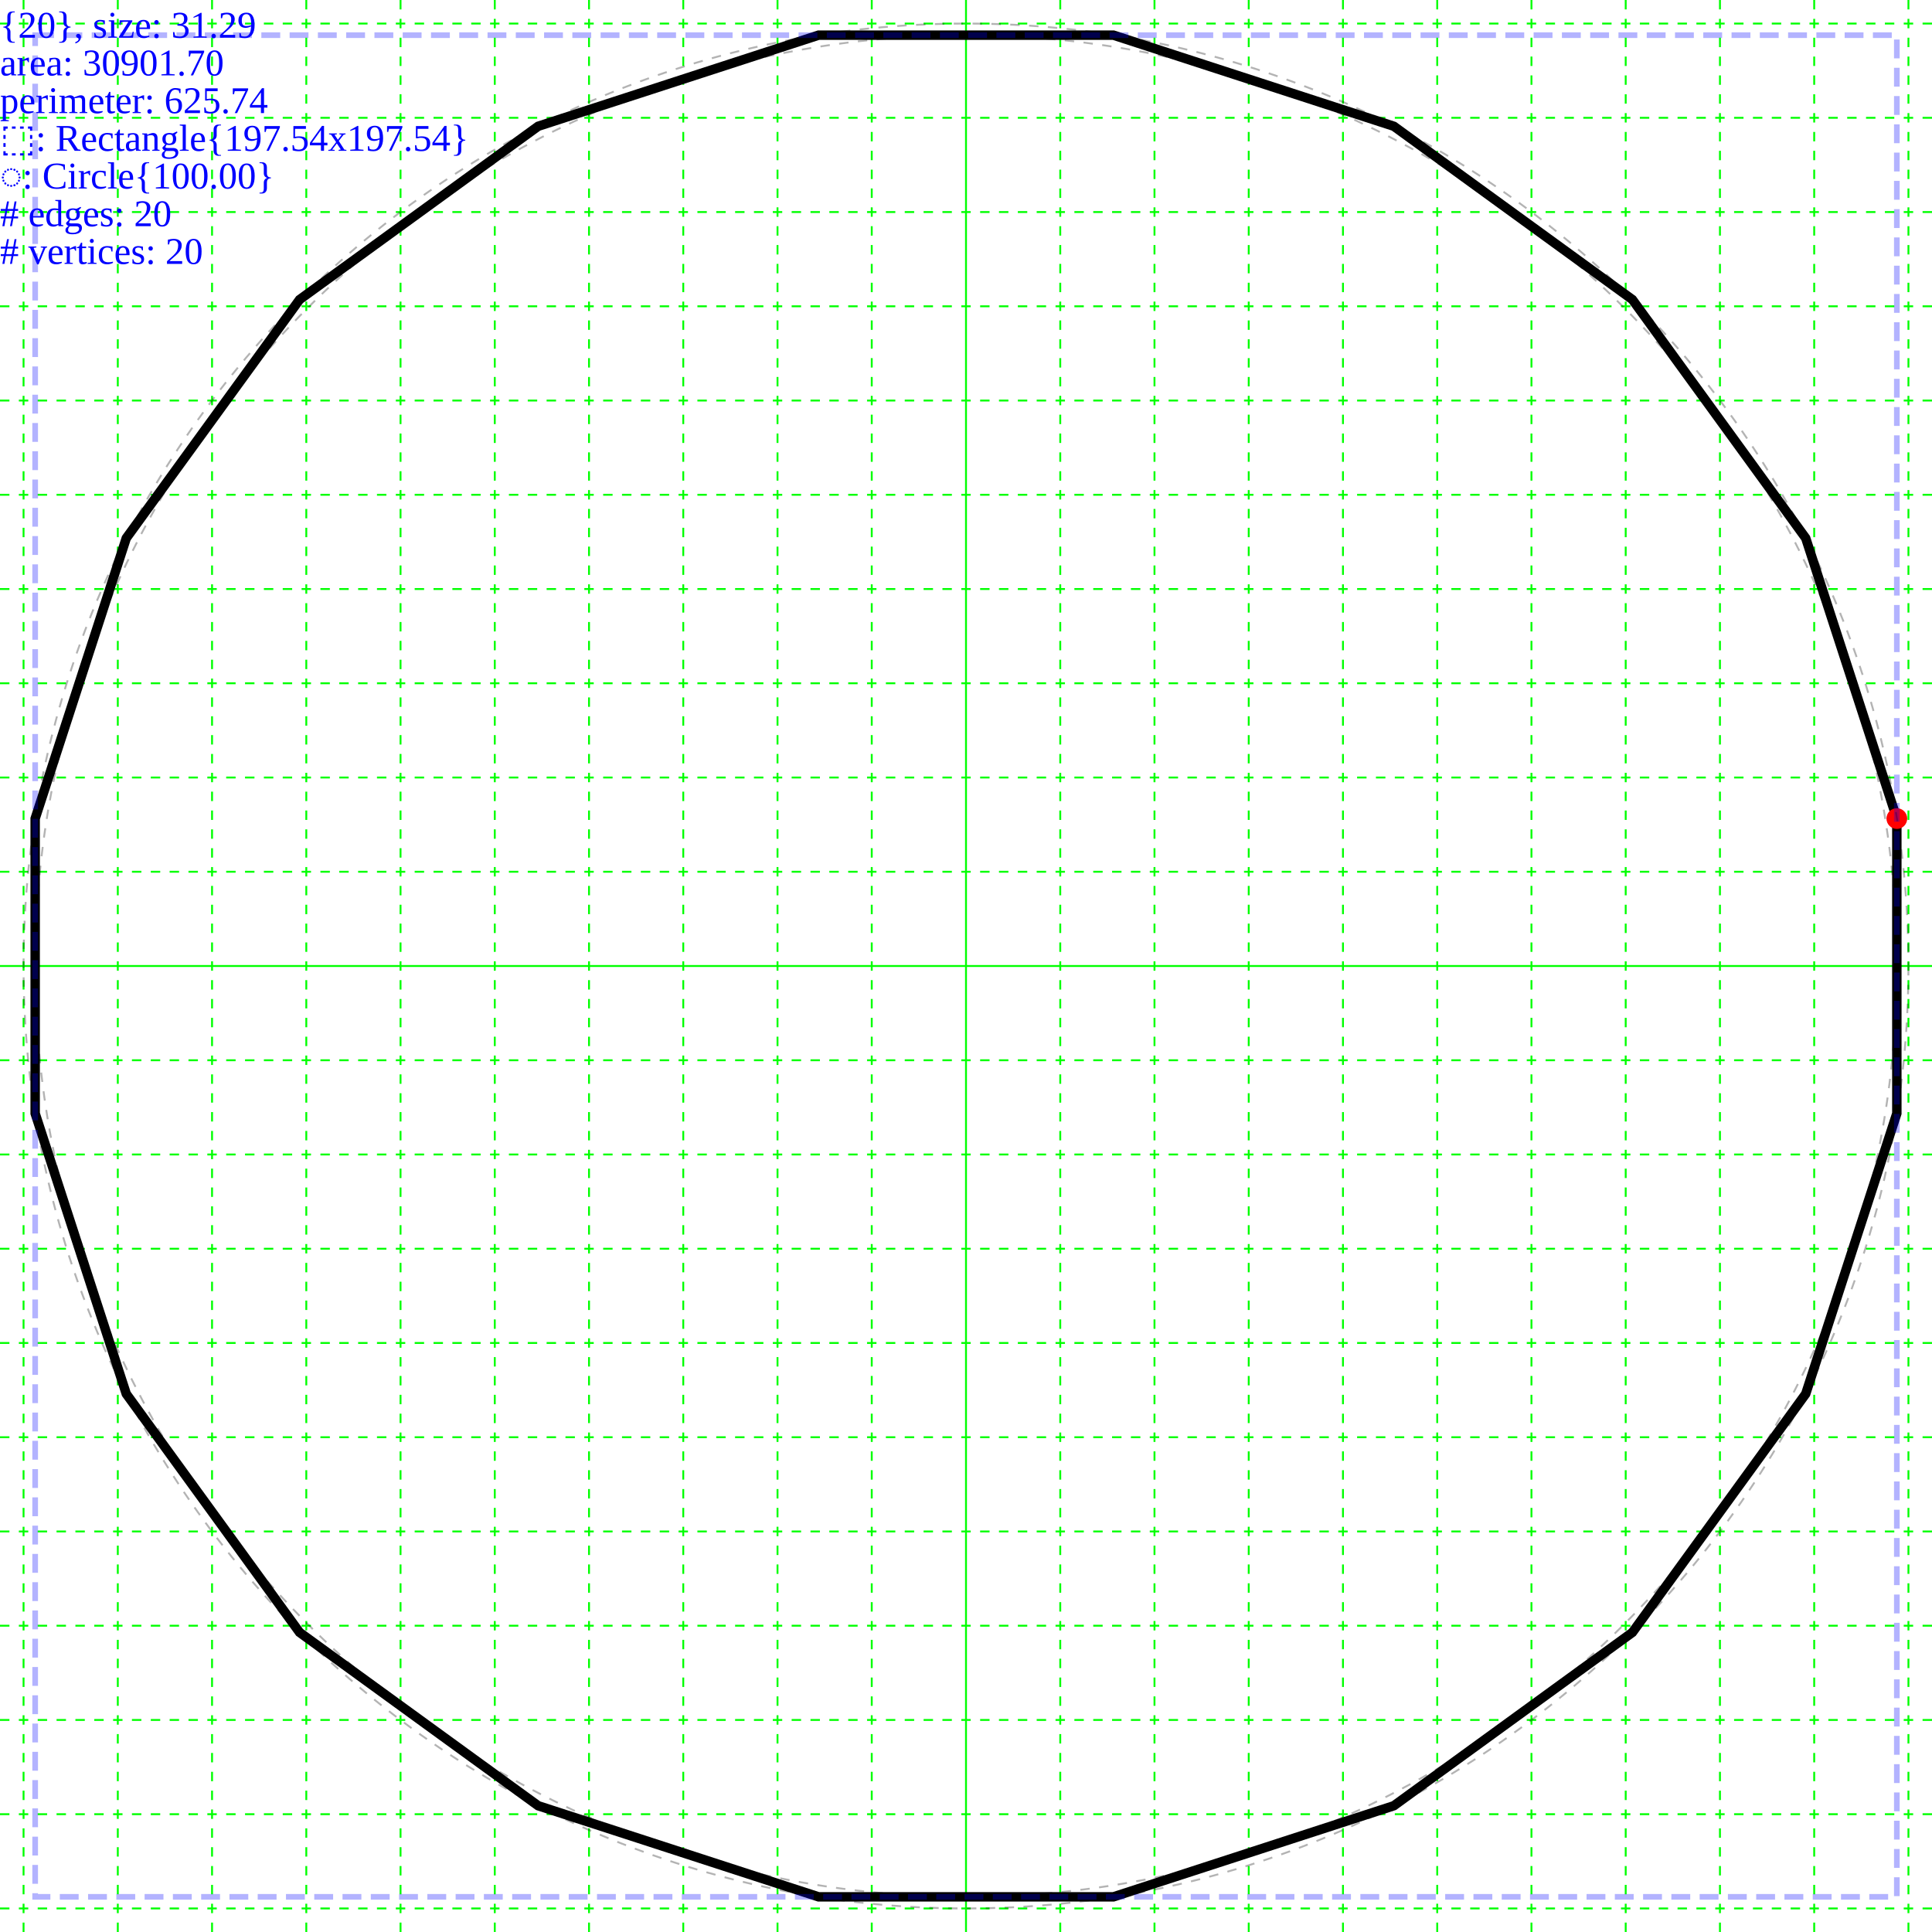
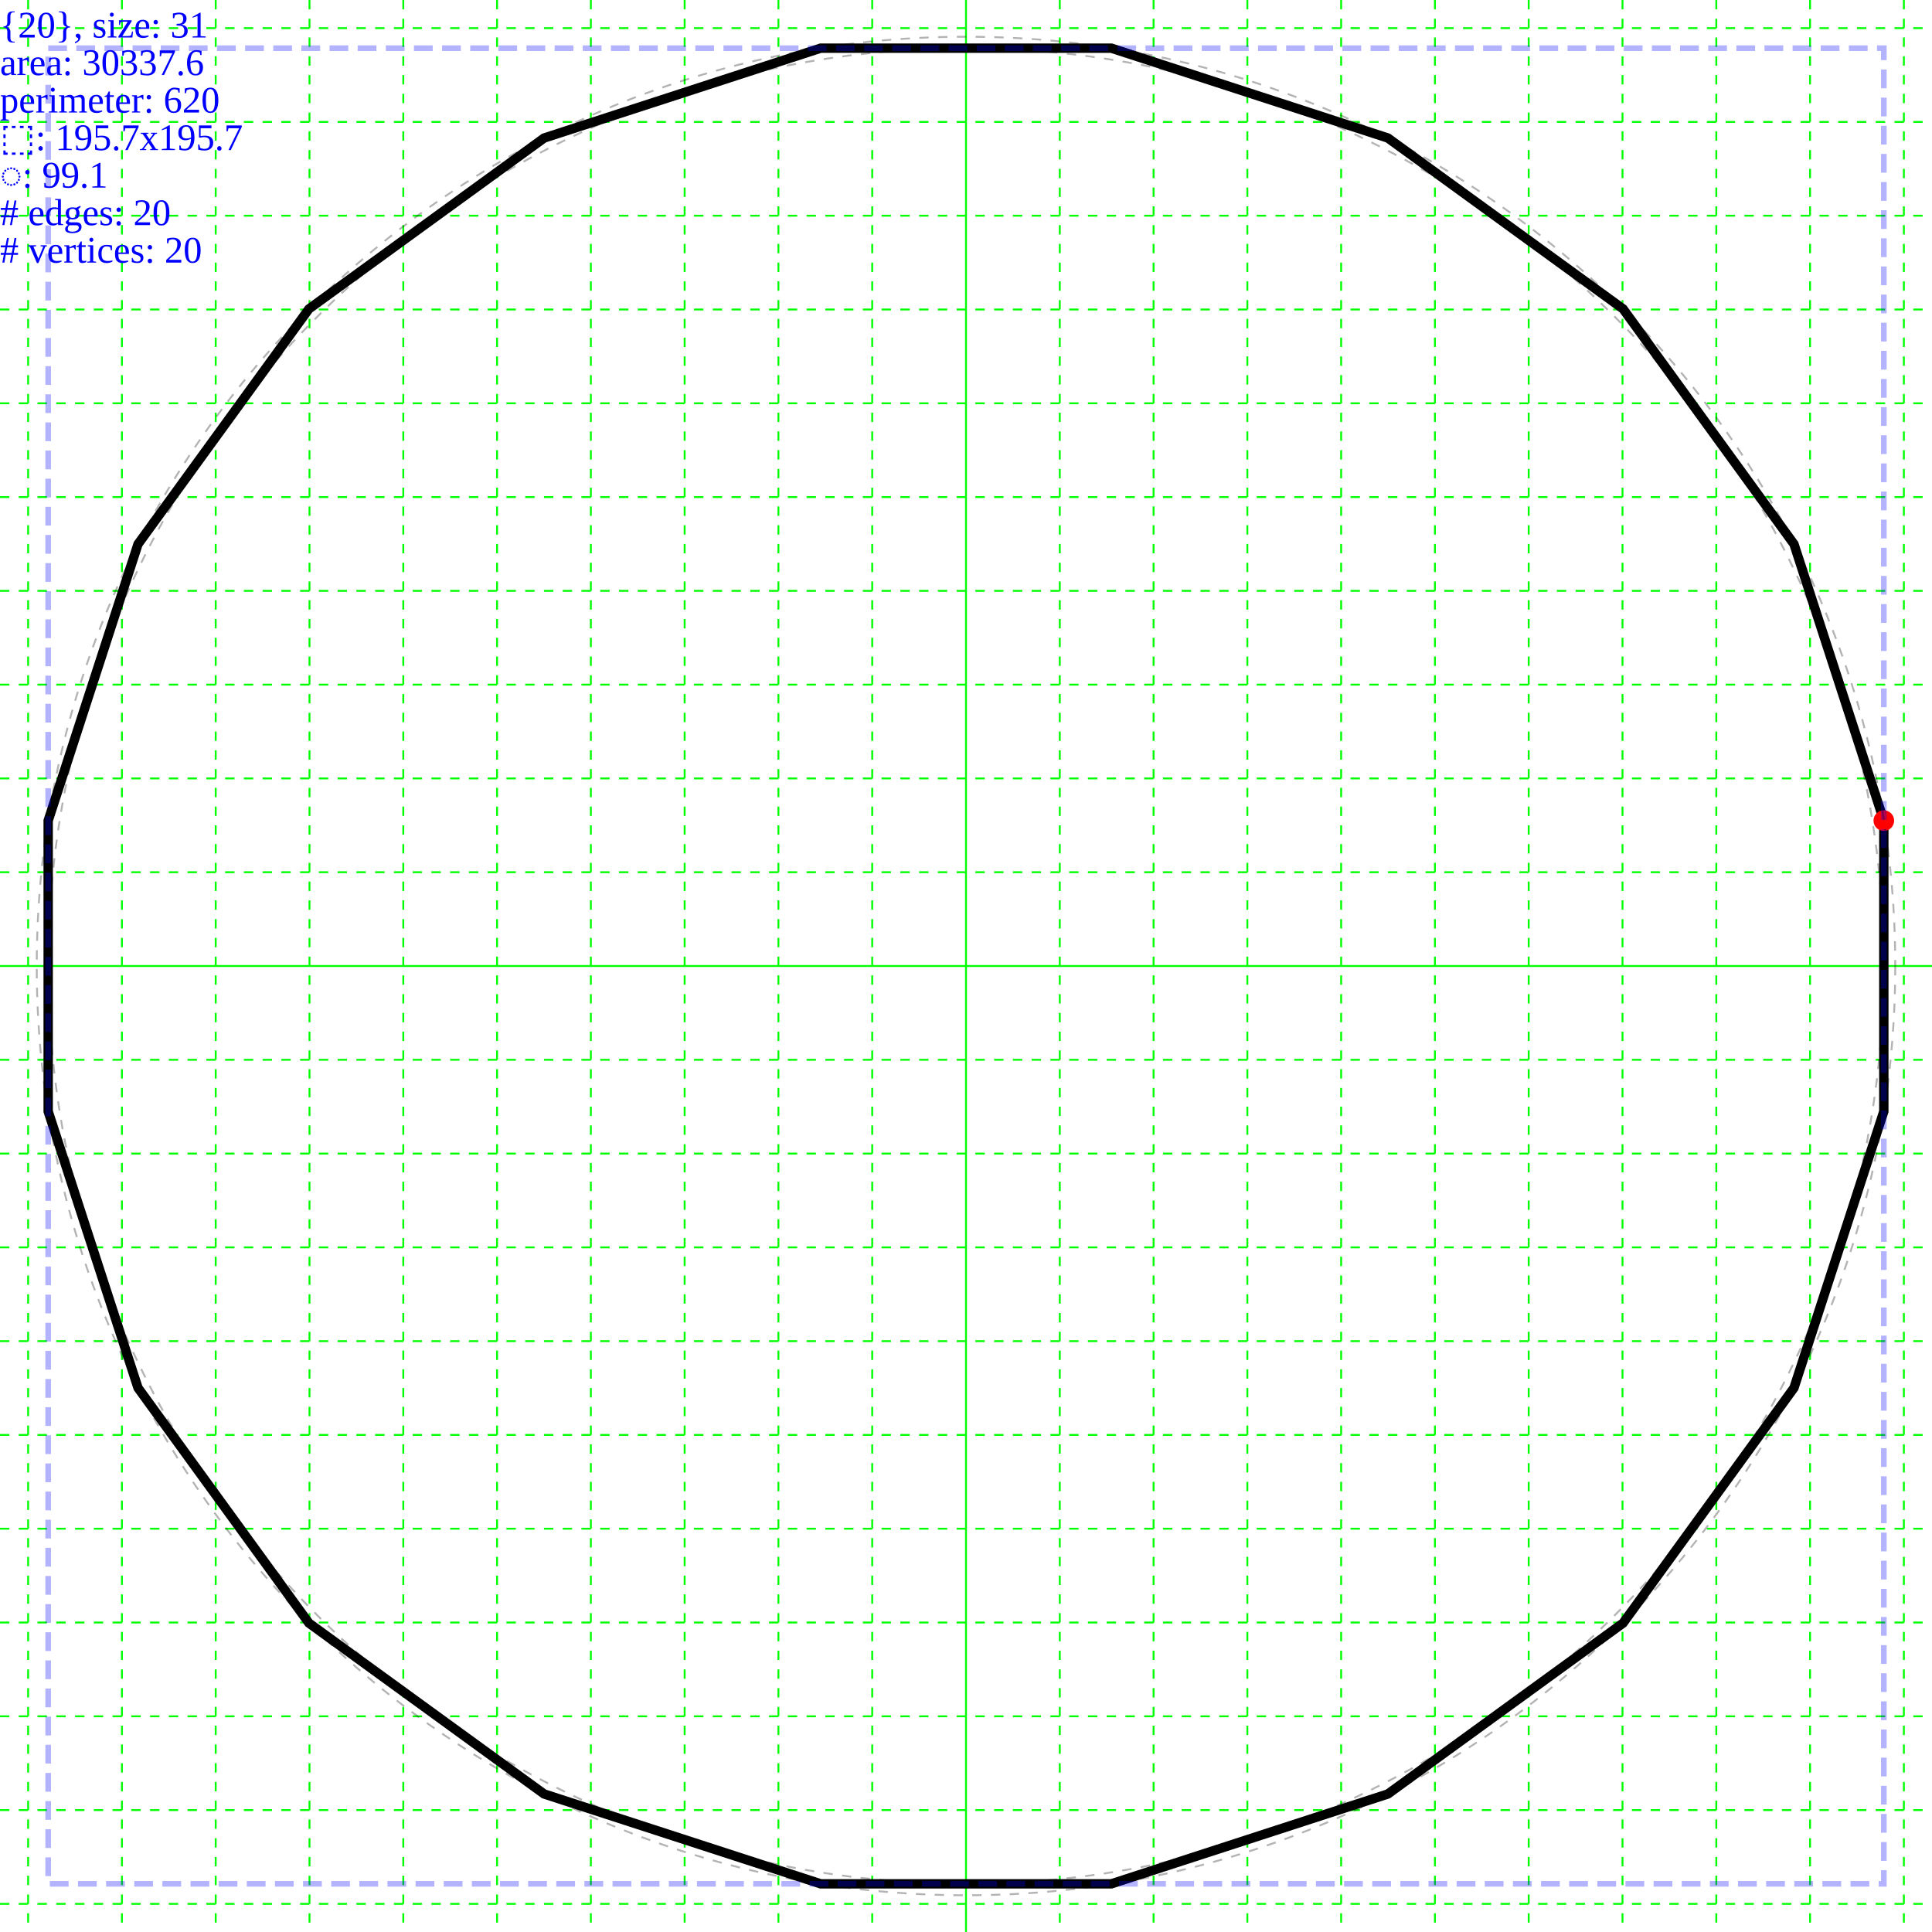
- <svg xmlns="http://www.w3.org/2000/svg" height="205.0" width="205.0">
-   <g transform="translate(102.5,102.5)">
+ <svg xmlns="http://www.w3.org/2000/svg" height="206" width="206">
+   <g transform="translate(103,103)">
    <g id="grid">
-       <line stroke="#00ff00" stroke-width="0.2" x1="0" x2="0" y1="-102.5" y2="102.5" />
-       <line stroke="#00ff00" stroke-dasharray="1,1" stroke-width="0.2" x1="10.0" x2="10.0" y1="-102.5" y2="102.5" />
-       <line stroke="#00ff00" stroke-dasharray="1,1" stroke-width="0.2" x1="-10.0" x2="-10.0" y1="-102.5" y2="102.5" />
-       <line stroke="#00ff00" stroke-dasharray="1,1" stroke-width="0.2" x1="20.0" x2="20.0" y1="-102.5" y2="102.5" />
-       <line stroke="#00ff00" stroke-dasharray="1,1" stroke-width="0.2" x1="-20.0" x2="-20.0" y1="-102.5" y2="102.5" />
-       <line stroke="#00ff00" stroke-dasharray="1,1" stroke-width="0.2" x1="30.0" x2="30.0" y1="-102.5" y2="102.5" />
-       <line stroke="#00ff00" stroke-dasharray="1,1" stroke-width="0.2" x1="-30.0" x2="-30.0" y1="-102.5" y2="102.5" />
-       <line stroke="#00ff00" stroke-dasharray="1,1" stroke-width="0.2" x1="40.0" x2="40.0" y1="-102.5" y2="102.5" />
-       <line stroke="#00ff00" stroke-dasharray="1,1" stroke-width="0.2" x1="-40.0" x2="-40.0" y1="-102.5" y2="102.5" />
-       <line stroke="#00ff00" stroke-dasharray="1,1" stroke-width="0.2" x1="50.0" x2="50.0" y1="-102.5" y2="102.5" />
-       <line stroke="#00ff00" stroke-dasharray="1,1" stroke-width="0.2" x1="-50.0" x2="-50.0" y1="-102.5" y2="102.5" />
-       <line stroke="#00ff00" stroke-dasharray="1,1" stroke-width="0.2" x1="60.0" x2="60.0" y1="-102.5" y2="102.5" />
-       <line stroke="#00ff00" stroke-dasharray="1,1" stroke-width="0.2" x1="-60.0" x2="-60.0" y1="-102.5" y2="102.5" />
-       <line stroke="#00ff00" stroke-dasharray="1,1" stroke-width="0.2" x1="70.0" x2="70.0" y1="-102.5" y2="102.5" />
-       <line stroke="#00ff00" stroke-dasharray="1,1" stroke-width="0.2" x1="-70.0" x2="-70.0" y1="-102.5" y2="102.5" />
-       <line stroke="#00ff00" stroke-dasharray="1,1" stroke-width="0.2" x1="80.0" x2="80.0" y1="-102.5" y2="102.5" />
-       <line stroke="#00ff00" stroke-dasharray="1,1" stroke-width="0.2" x1="-80.0" x2="-80.0" y1="-102.5" y2="102.5" />
-       <line stroke="#00ff00" stroke-dasharray="1,1" stroke-width="0.2" x1="90.0" x2="90.0" y1="-102.5" y2="102.5" />
-       <line stroke="#00ff00" stroke-dasharray="1,1" stroke-width="0.2" x1="-90.0" x2="-90.0" y1="-102.5" y2="102.5" />
-       <line stroke="#00ff00" stroke-dasharray="1,1" stroke-width="0.2" x1="100.0" x2="100.0" y1="-102.5" y2="102.5" />
-       <line stroke="#00ff00" stroke-dasharray="1,1" stroke-width="0.2" x1="-100.0" x2="-100.0" y1="-102.5" y2="102.5" />
-       <line stroke="#00ff00" stroke-dasharray="1,1" stroke-width="0.2" x1="110.0" x2="110.0" y1="-102.5" y2="102.5" />
-       <line stroke="#00ff00" stroke-dasharray="1,1" stroke-width="0.2" x1="-110.0" x2="-110.0" y1="-102.5" y2="102.5" />
-       <line stroke="#00ff00" stroke-width="0.2" x1="-102.5" x2="102.5" y1="0" y2="0" />
-       <line stroke="#00ff00" stroke-dasharray="1,1" stroke-width="0.2" x1="-102.5" x2="102.5" y1="10.0" y2="10.0" />
-       <line stroke="#00ff00" stroke-dasharray="1,1" stroke-width="0.2" x1="-102.5" x2="102.5" y1="-10.0" y2="-10.0" />
-       <line stroke="#00ff00" stroke-dasharray="1,1" stroke-width="0.2" x1="-102.5" x2="102.5" y1="20.0" y2="20.0" />
-       <line stroke="#00ff00" stroke-dasharray="1,1" stroke-width="0.2" x1="-102.5" x2="102.5" y1="-20.0" y2="-20.0" />
-       <line stroke="#00ff00" stroke-dasharray="1,1" stroke-width="0.2" x1="-102.5" x2="102.5" y1="30.0" y2="30.0" />
-       <line stroke="#00ff00" stroke-dasharray="1,1" stroke-width="0.2" x1="-102.5" x2="102.5" y1="-30.0" y2="-30.0" />
-       <line stroke="#00ff00" stroke-dasharray="1,1" stroke-width="0.2" x1="-102.5" x2="102.5" y1="40.0" y2="40.0" />
-       <line stroke="#00ff00" stroke-dasharray="1,1" stroke-width="0.2" x1="-102.5" x2="102.5" y1="-40.0" y2="-40.0" />
-       <line stroke="#00ff00" stroke-dasharray="1,1" stroke-width="0.2" x1="-102.5" x2="102.5" y1="50.0" y2="50.0" />
-       <line stroke="#00ff00" stroke-dasharray="1,1" stroke-width="0.2" x1="-102.5" x2="102.5" y1="-50.0" y2="-50.0" />
-       <line stroke="#00ff00" stroke-dasharray="1,1" stroke-width="0.2" x1="-102.5" x2="102.5" y1="60.0" y2="60.0" />
-       <line stroke="#00ff00" stroke-dasharray="1,1" stroke-width="0.2" x1="-102.5" x2="102.5" y1="-60.0" y2="-60.0" />
-       <line stroke="#00ff00" stroke-dasharray="1,1" stroke-width="0.2" x1="-102.5" x2="102.5" y1="70.0" y2="70.0" />
-       <line stroke="#00ff00" stroke-dasharray="1,1" stroke-width="0.2" x1="-102.5" x2="102.5" y1="-70.0" y2="-70.0" />
-       <line stroke="#00ff00" stroke-dasharray="1,1" stroke-width="0.2" x1="-102.5" x2="102.5" y1="80.0" y2="80.0" />
-       <line stroke="#00ff00" stroke-dasharray="1,1" stroke-width="0.2" x1="-102.5" x2="102.5" y1="-80.0" y2="-80.0" />
-       <line stroke="#00ff00" stroke-dasharray="1,1" stroke-width="0.2" x1="-102.5" x2="102.5" y1="90.0" y2="90.0" />
-       <line stroke="#00ff00" stroke-dasharray="1,1" stroke-width="0.2" x1="-102.5" x2="102.5" y1="-90.0" y2="-90.0" />
-       <line stroke="#00ff00" stroke-dasharray="1,1" stroke-width="0.2" x1="-102.5" x2="102.5" y1="100.0" y2="100.0" />
-       <line stroke="#00ff00" stroke-dasharray="1,1" stroke-width="0.2" x1="-102.5" x2="102.5" y1="-100.0" y2="-100.0" />
-       <line stroke="#00ff00" stroke-dasharray="1,1" stroke-width="0.2" x1="-102.5" x2="102.5" y1="110.0" y2="110.0" />
-       <line stroke="#00ff00" stroke-dasharray="1,1" stroke-width="0.2" x1="-102.5" x2="102.5" y1="-110.0" y2="-110.0" />
-       <line stroke="#00ff00" stroke-dasharray="1,1" stroke-width="0.2" x1="-102.5" x2="102.5" y1="120.0" y2="120.0" />
-       <line stroke="#00ff00" stroke-dasharray="1,1" stroke-width="0.2" x1="-102.5" x2="102.5" y1="-120.0" y2="-120.0" />
-       <line stroke="#00ff00" stroke-dasharray="1,1" stroke-width="0.2" x1="-102.5" x2="102.5" y1="130.0" y2="130.0" />
-       <line stroke="#00ff00" stroke-dasharray="1,1" stroke-width="0.2" x1="-102.5" x2="102.5" y1="-130.0" y2="-130.0" />
-       <line stroke="#00ff00" stroke-dasharray="1,1" stroke-width="0.2" x1="-102.5" x2="102.5" y1="140.0" y2="140.0" />
-       <line stroke="#00ff00" stroke-dasharray="1,1" stroke-width="0.2" x1="-102.5" x2="102.5" y1="-140.0" y2="-140.0" />
-       <line stroke="#00ff00" stroke-dasharray="1,1" stroke-width="0.2" x1="-102.5" x2="102.5" y1="150.0" y2="150.0" />
-       <line stroke="#00ff00" stroke-dasharray="1,1" stroke-width="0.2" x1="-102.5" x2="102.5" y1="-150.0" y2="-150.0" />
-       <line stroke="#00ff00" stroke-dasharray="1,1" stroke-width="0.2" x1="-102.5" x2="102.5" y1="160.0" y2="160.0" />
-       <line stroke="#00ff00" stroke-dasharray="1,1" stroke-width="0.2" x1="-102.5" x2="102.5" y1="-160.0" y2="-160.0" />
-       <line stroke="#00ff00" stroke-dasharray="1,1" stroke-width="0.2" x1="-102.5" x2="102.5" y1="170.0" y2="170.0" />
-       <line stroke="#00ff00" stroke-dasharray="1,1" stroke-width="0.2" x1="-102.5" x2="102.5" y1="-170.0" y2="-170.0" />
-       <line stroke="#00ff00" stroke-dasharray="1,1" stroke-width="0.2" x1="-102.5" x2="102.5" y1="180.0" y2="180.0" />
-       <line stroke="#00ff00" stroke-dasharray="1,1" stroke-width="0.2" x1="-102.5" x2="102.5" y1="-180.0" y2="-180.0" />
-       <line stroke="#00ff00" stroke-dasharray="1,1" stroke-width="0.2" x1="-102.5" x2="102.5" y1="190.0" y2="190.0" />
-       <line stroke="#00ff00" stroke-dasharray="1,1" stroke-width="0.2" x1="-102.5" x2="102.5" y1="-190.0" y2="-190.0" />
-       <line stroke="#00ff00" stroke-dasharray="1,1" stroke-width="0.2" x1="-102.5" x2="102.5" y1="200.0" y2="200.0" />
-       <line stroke="#00ff00" stroke-dasharray="1,1" stroke-width="0.2" x1="-102.5" x2="102.5" y1="-200.0" y2="-200.0" />
-       <line stroke="#00ff00" stroke-dasharray="1,1" stroke-width="0.2" x1="-102.5" x2="102.5" y1="210.0" y2="210.0" />
-       <line stroke="#00ff00" stroke-dasharray="1,1" stroke-width="0.2" x1="-102.5" x2="102.5" y1="-210.0" y2="-210.0" />
+       <line stroke="#00ff00" stroke-width="0.2" x1="0" x2="0" y1="-103.0" y2="103.0" />
+       <line stroke="#00ff00" stroke-dasharray="1,1" stroke-width="0.2" x1="10.0" x2="10.0" y1="-103.0" y2="103.0" />
+       <line stroke="#00ff00" stroke-dasharray="1,1" stroke-width="0.2" x1="-10.0" x2="-10.0" y1="-103.0" y2="103.0" />
+       <line stroke="#00ff00" stroke-dasharray="1,1" stroke-width="0.2" x1="20.0" x2="20.0" y1="-103.0" y2="103.0" />
+       <line stroke="#00ff00" stroke-dasharray="1,1" stroke-width="0.2" x1="-20.0" x2="-20.0" y1="-103.0" y2="103.0" />
+       <line stroke="#00ff00" stroke-dasharray="1,1" stroke-width="0.2" x1="30.0" x2="30.0" y1="-103.0" y2="103.0" />
+       <line stroke="#00ff00" stroke-dasharray="1,1" stroke-width="0.2" x1="-30.0" x2="-30.0" y1="-103.0" y2="103.0" />
+       <line stroke="#00ff00" stroke-dasharray="1,1" stroke-width="0.2" x1="40.0" x2="40.0" y1="-103.0" y2="103.0" />
+       <line stroke="#00ff00" stroke-dasharray="1,1" stroke-width="0.2" x1="-40.0" x2="-40.0" y1="-103.0" y2="103.0" />
+       <line stroke="#00ff00" stroke-dasharray="1,1" stroke-width="0.2" x1="50.0" x2="50.0" y1="-103.0" y2="103.0" />
+       <line stroke="#00ff00" stroke-dasharray="1,1" stroke-width="0.2" x1="-50.0" x2="-50.0" y1="-103.0" y2="103.0" />
+       <line stroke="#00ff00" stroke-dasharray="1,1" stroke-width="0.2" x1="60.0" x2="60.0" y1="-103.0" y2="103.0" />
+       <line stroke="#00ff00" stroke-dasharray="1,1" stroke-width="0.2" x1="-60.0" x2="-60.0" y1="-103.0" y2="103.0" />
+       <line stroke="#00ff00" stroke-dasharray="1,1" stroke-width="0.2" x1="70.0" x2="70.0" y1="-103.0" y2="103.0" />
+       <line stroke="#00ff00" stroke-dasharray="1,1" stroke-width="0.2" x1="-70.0" x2="-70.0" y1="-103.0" y2="103.0" />
+       <line stroke="#00ff00" stroke-dasharray="1,1" stroke-width="0.2" x1="80.0" x2="80.0" y1="-103.0" y2="103.0" />
+       <line stroke="#00ff00" stroke-dasharray="1,1" stroke-width="0.2" x1="-80.0" x2="-80.0" y1="-103.0" y2="103.0" />
+       <line stroke="#00ff00" stroke-dasharray="1,1" stroke-width="0.2" x1="90.0" x2="90.0" y1="-103.0" y2="103.0" />
+       <line stroke="#00ff00" stroke-dasharray="1,1" stroke-width="0.2" x1="-90.0" x2="-90.0" y1="-103.0" y2="103.0" />
+       <line stroke="#00ff00" stroke-dasharray="1,1" stroke-width="0.2" x1="100.0" x2="100.0" y1="-103.0" y2="103.0" />
+       <line stroke="#00ff00" stroke-dasharray="1,1" stroke-width="0.2" x1="-100.0" x2="-100.0" y1="-103.0" y2="103.0" />
+       <line stroke="#00ff00" stroke-dasharray="1,1" stroke-width="0.2" x1="110.0" x2="110.0" y1="-103.0" y2="103.0" />
+       <line stroke="#00ff00" stroke-dasharray="1,1" stroke-width="0.2" x1="-110.0" x2="-110.0" y1="-103.0" y2="103.0" />
+       <line stroke="#00ff00" stroke-width="0.2" x1="-103.0" x2="103.0" y1="0" y2="0" />
+       <line stroke="#00ff00" stroke-dasharray="1,1" stroke-width="0.2" x1="-103.0" x2="103.0" y1="10.0" y2="10.0" />
+       <line stroke="#00ff00" stroke-dasharray="1,1" stroke-width="0.2" x1="-103.0" x2="103.0" y1="-10.0" y2="-10.0" />
+       <line stroke="#00ff00" stroke-dasharray="1,1" stroke-width="0.2" x1="-103.0" x2="103.0" y1="20.0" y2="20.0" />
+       <line stroke="#00ff00" stroke-dasharray="1,1" stroke-width="0.2" x1="-103.0" x2="103.0" y1="-20.0" y2="-20.0" />
+       <line stroke="#00ff00" stroke-dasharray="1,1" stroke-width="0.2" x1="-103.0" x2="103.0" y1="30.0" y2="30.0" />
+       <line stroke="#00ff00" stroke-dasharray="1,1" stroke-width="0.2" x1="-103.0" x2="103.0" y1="-30.0" y2="-30.0" />
+       <line stroke="#00ff00" stroke-dasharray="1,1" stroke-width="0.2" x1="-103.0" x2="103.0" y1="40.0" y2="40.0" />
+       <line stroke="#00ff00" stroke-dasharray="1,1" stroke-width="0.2" x1="-103.0" x2="103.0" y1="-40.0" y2="-40.0" />
+       <line stroke="#00ff00" stroke-dasharray="1,1" stroke-width="0.2" x1="-103.0" x2="103.0" y1="50.0" y2="50.0" />
+       <line stroke="#00ff00" stroke-dasharray="1,1" stroke-width="0.2" x1="-103.0" x2="103.0" y1="-50.0" y2="-50.0" />
+       <line stroke="#00ff00" stroke-dasharray="1,1" stroke-width="0.2" x1="-103.0" x2="103.0" y1="60.0" y2="60.0" />
+       <line stroke="#00ff00" stroke-dasharray="1,1" stroke-width="0.2" x1="-103.0" x2="103.0" y1="-60.0" y2="-60.0" />
+       <line stroke="#00ff00" stroke-dasharray="1,1" stroke-width="0.2" x1="-103.0" x2="103.0" y1="70.0" y2="70.0" />
+       <line stroke="#00ff00" stroke-dasharray="1,1" stroke-width="0.2" x1="-103.0" x2="103.0" y1="-70.0" y2="-70.0" />
+       <line stroke="#00ff00" stroke-dasharray="1,1" stroke-width="0.2" x1="-103.0" x2="103.0" y1="80.0" y2="80.0" />
+       <line stroke="#00ff00" stroke-dasharray="1,1" stroke-width="0.2" x1="-103.0" x2="103.0" y1="-80.0" y2="-80.0" />
+       <line stroke="#00ff00" stroke-dasharray="1,1" stroke-width="0.2" x1="-103.0" x2="103.0" y1="90.0" y2="90.0" />
+       <line stroke="#00ff00" stroke-dasharray="1,1" stroke-width="0.2" x1="-103.0" x2="103.0" y1="-90.0" y2="-90.0" />
+       <line stroke="#00ff00" stroke-dasharray="1,1" stroke-width="0.2" x1="-103.0" x2="103.0" y1="100.0" y2="100.0" />
+       <line stroke="#00ff00" stroke-dasharray="1,1" stroke-width="0.2" x1="-103.0" x2="103.0" y1="-100.0" y2="-100.0" />
+       <line stroke="#00ff00" stroke-dasharray="1,1" stroke-width="0.2" x1="-103.0" x2="103.0" y1="110.0" y2="110.0" />
+       <line stroke="#00ff00" stroke-dasharray="1,1" stroke-width="0.2" x1="-103.0" x2="103.0" y1="-110.0" y2="-110.0" />
+       <line stroke="#00ff00" stroke-dasharray="1,1" stroke-width="0.2" x1="-103.0" x2="103.0" y1="120.0" y2="120.0" />
+       <line stroke="#00ff00" stroke-dasharray="1,1" stroke-width="0.2" x1="-103.0" x2="103.0" y1="-120.0" y2="-120.0" />
+       <line stroke="#00ff00" stroke-dasharray="1,1" stroke-width="0.2" x1="-103.0" x2="103.0" y1="130.0" y2="130.0" />
+       <line stroke="#00ff00" stroke-dasharray="1,1" stroke-width="0.2" x1="-103.0" x2="103.0" y1="-130.0" y2="-130.0" />
+       <line stroke="#00ff00" stroke-dasharray="1,1" stroke-width="0.2" x1="-103.0" x2="103.0" y1="140.0" y2="140.0" />
+       <line stroke="#00ff00" stroke-dasharray="1,1" stroke-width="0.2" x1="-103.0" x2="103.0" y1="-140.0" y2="-140.0" />
+       <line stroke="#00ff00" stroke-dasharray="1,1" stroke-width="0.2" x1="-103.0" x2="103.0" y1="150.0" y2="150.0" />
+       <line stroke="#00ff00" stroke-dasharray="1,1" stroke-width="0.2" x1="-103.0" x2="103.0" y1="-150.0" y2="-150.0" />
+       <line stroke="#00ff00" stroke-dasharray="1,1" stroke-width="0.2" x1="-103.0" x2="103.0" y1="160.0" y2="160.0" />
+       <line stroke="#00ff00" stroke-dasharray="1,1" stroke-width="0.2" x1="-103.0" x2="103.0" y1="-160.0" y2="-160.0" />
+       <line stroke="#00ff00" stroke-dasharray="1,1" stroke-width="0.2" x1="-103.0" x2="103.0" y1="170.0" y2="170.0" />
+       <line stroke="#00ff00" stroke-dasharray="1,1" stroke-width="0.2" x1="-103.0" x2="103.0" y1="-170.0" y2="-170.0" />
+       <line stroke="#00ff00" stroke-dasharray="1,1" stroke-width="0.2" x1="-103.0" x2="103.0" y1="180.0" y2="180.0" />
+       <line stroke="#00ff00" stroke-dasharray="1,1" stroke-width="0.2" x1="-103.0" x2="103.0" y1="-180.0" y2="-180.0" />
+       <line stroke="#00ff00" stroke-dasharray="1,1" stroke-width="0.2" x1="-103.0" x2="103.0" y1="190.0" y2="190.0" />
+       <line stroke="#00ff00" stroke-dasharray="1,1" stroke-width="0.2" x1="-103.0" x2="103.0" y1="-190.0" y2="-190.0" />
+       <line stroke="#00ff00" stroke-dasharray="1,1" stroke-width="0.2" x1="-103.0" x2="103.0" y1="200.0" y2="200.0" />
+       <line stroke="#00ff00" stroke-dasharray="1,1" stroke-width="0.2" x1="-103.0" x2="103.0" y1="-200.0" y2="-200.0" />
+       <line stroke="#00ff00" stroke-dasharray="1,1" stroke-width="0.2" x1="-103.0" x2="103.0" y1="210.0" y2="210.0" />
+       <line stroke="#00ff00" stroke-dasharray="1,1" stroke-width="0.2" x1="-103.0" x2="103.0" y1="-210.0" y2="-210.0" />
    </g>
    <g>
-       <polygon fill="none" points="98.769,-15.643 98.769,15.643 89.101,45.399 70.711,70.711 45.399,89.101 15.643,98.769 -15.643,98.769 -45.399,89.101 -70.711,70.711 -89.101,45.399 -98.769,15.643 -98.769,-15.643 -89.101,-45.399 -70.711,-70.711 -45.399,-89.101 -15.643,-98.769 15.643,-98.769 45.399,-89.101 70.711,-70.711 89.101,-45.399" stroke="black" stroke-width="1" />
-       <circle cx="98.769" cy="-15.643" fill="#ff0000" r="1.1" />
-       <circle fill="none" r="98.769" stroke="black" stroke-dasharray="1,1" stroke-opacity="0.3" stroke-width="0.2" />
-       <circle fill="none" r="100" stroke="black" stroke-dasharray="1,1" stroke-opacity="0.3" stroke-width="0.2" />
-       <rect fill="none" height="197.538" stroke="blue" stroke-dasharray="2,1" stroke-opacity="0.3" stroke-width="0.6" width="197.538" x="-98.769" y="-98.769" />
+       <polygon fill="none" points="97.863,-15.5 97.863,15.5 88.284,44.983 70.062,70.062 44.983,88.284 15.5,97.863 -15.5,97.863 -44.983,88.284 -70.062,70.062 -88.284,44.983 -97.863,15.5 -97.863,-15.5 -88.284,-44.983 -70.062,-70.062 -44.983,-88.284 -15.5,-97.863 15.5,-97.863 44.983,-88.284 70.062,-70.062 88.284,-44.983" stroke="black" stroke-width="1" />
+       <circle cx="97.863" cy="-15.5" fill="#ff0000" r="1.1" />
+       <circle fill="none" r="97.863" stroke="black" stroke-dasharray="1,1" stroke-opacity="0.3" stroke-width="0.2" />
+       <circle fill="none" r="99.083" stroke="black" stroke-dasharray="1,1" stroke-opacity="0.3" stroke-width="0.2" />
+       <rect fill="none" height="195.726" stroke="blue" stroke-dasharray="2,1" stroke-opacity="0.3" stroke-width="0.6" width="195.726" x="-97.863" y="-97.863" />
    </g>
  </g>
  <g>
    <text fill="blue" font-size="4.0" id="info" x="0" y="0">
-       <tspan dy="4.0" x="0">{20}, size: 31.29</tspan>
-       <tspan dy="4.0" x="0">area: 30901.70</tspan>
-       <tspan dy="4.0" x="0">perimeter: 625.74</tspan>
-       <tspan dy="4.0" x="0">⬚: Rectangle{197.54x197.54}</tspan>
-       <tspan dy="4.0" x="0">◌: Circle{100.00}</tspan>
+       <tspan dy="4.0" x="0">{20}, size: 31</tspan>
+       <tspan dy="4.0" x="0">area: 30337.6</tspan>
+       <tspan dy="4.0" x="0">perimeter: 620</tspan>
+       <tspan dy="4.0" x="0">⬚: 195.7x195.7</tspan>
+       <tspan dy="4.0" x="0">◌: 99.1</tspan>
      <tspan dy="4.0" x="0"># edges: 20</tspan>
      <tspan dy="4.0" x="0"># vertices: 20</tspan>
    </text>
  </g>
</svg>
